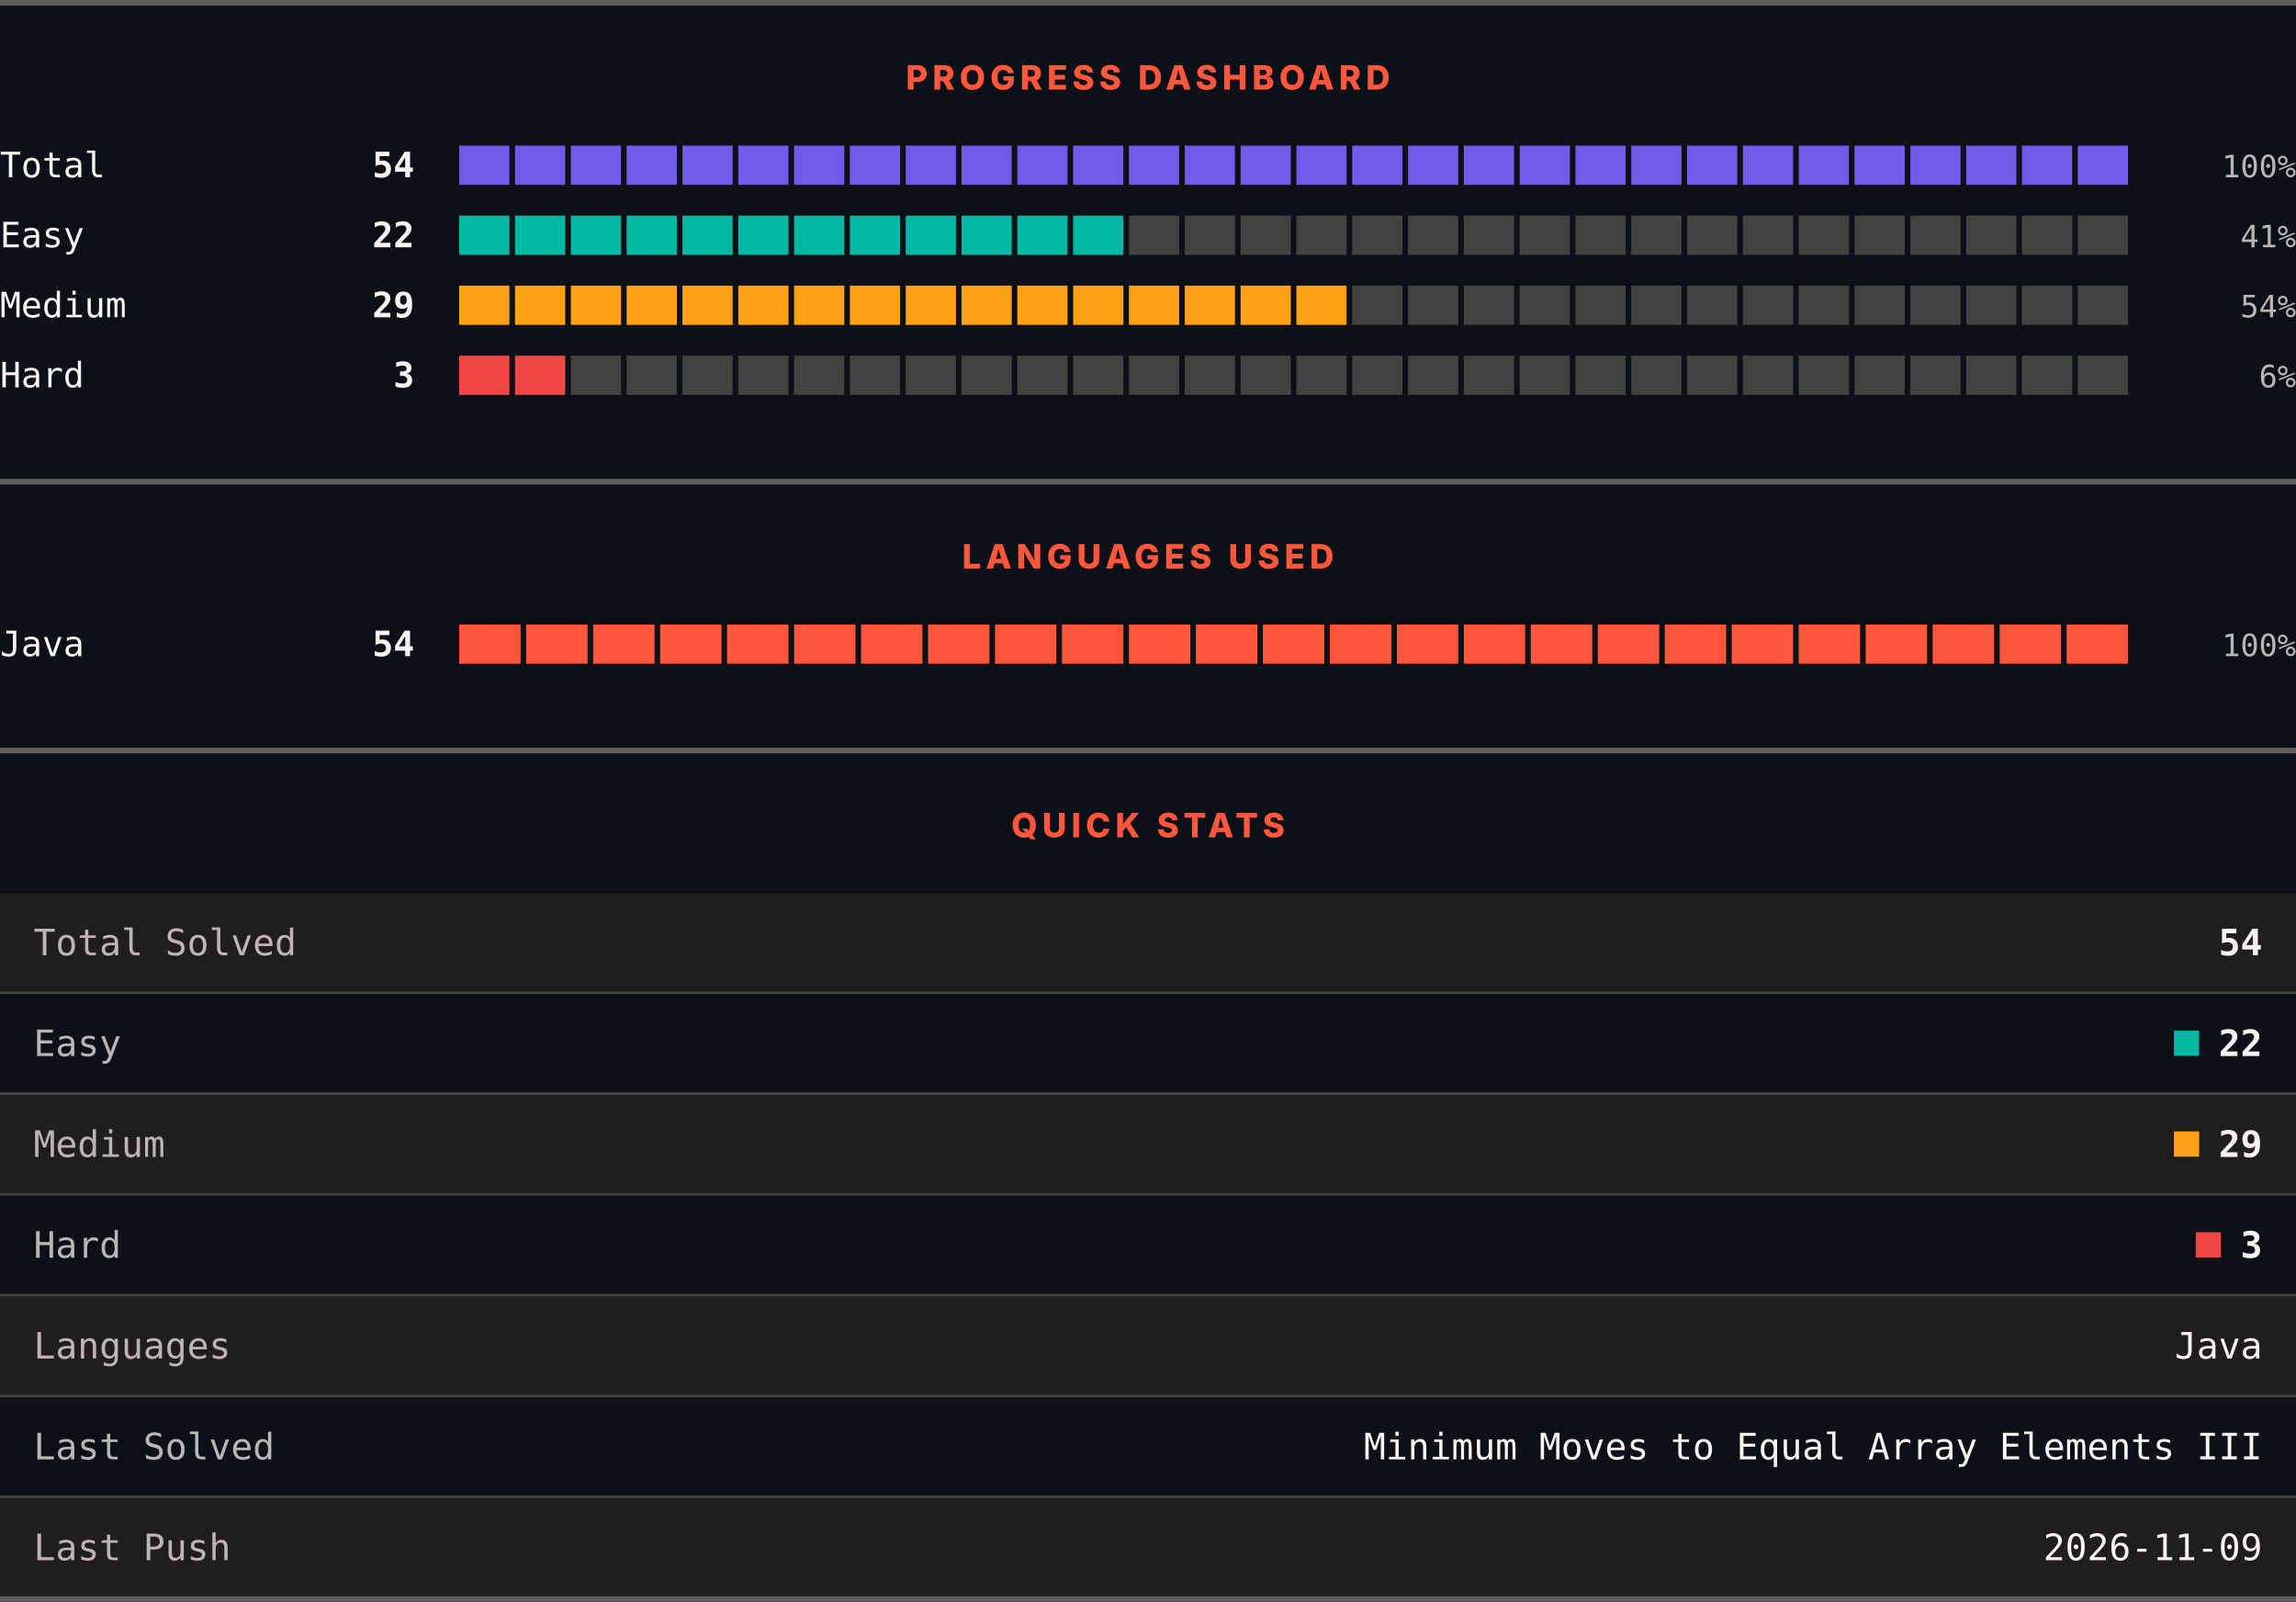
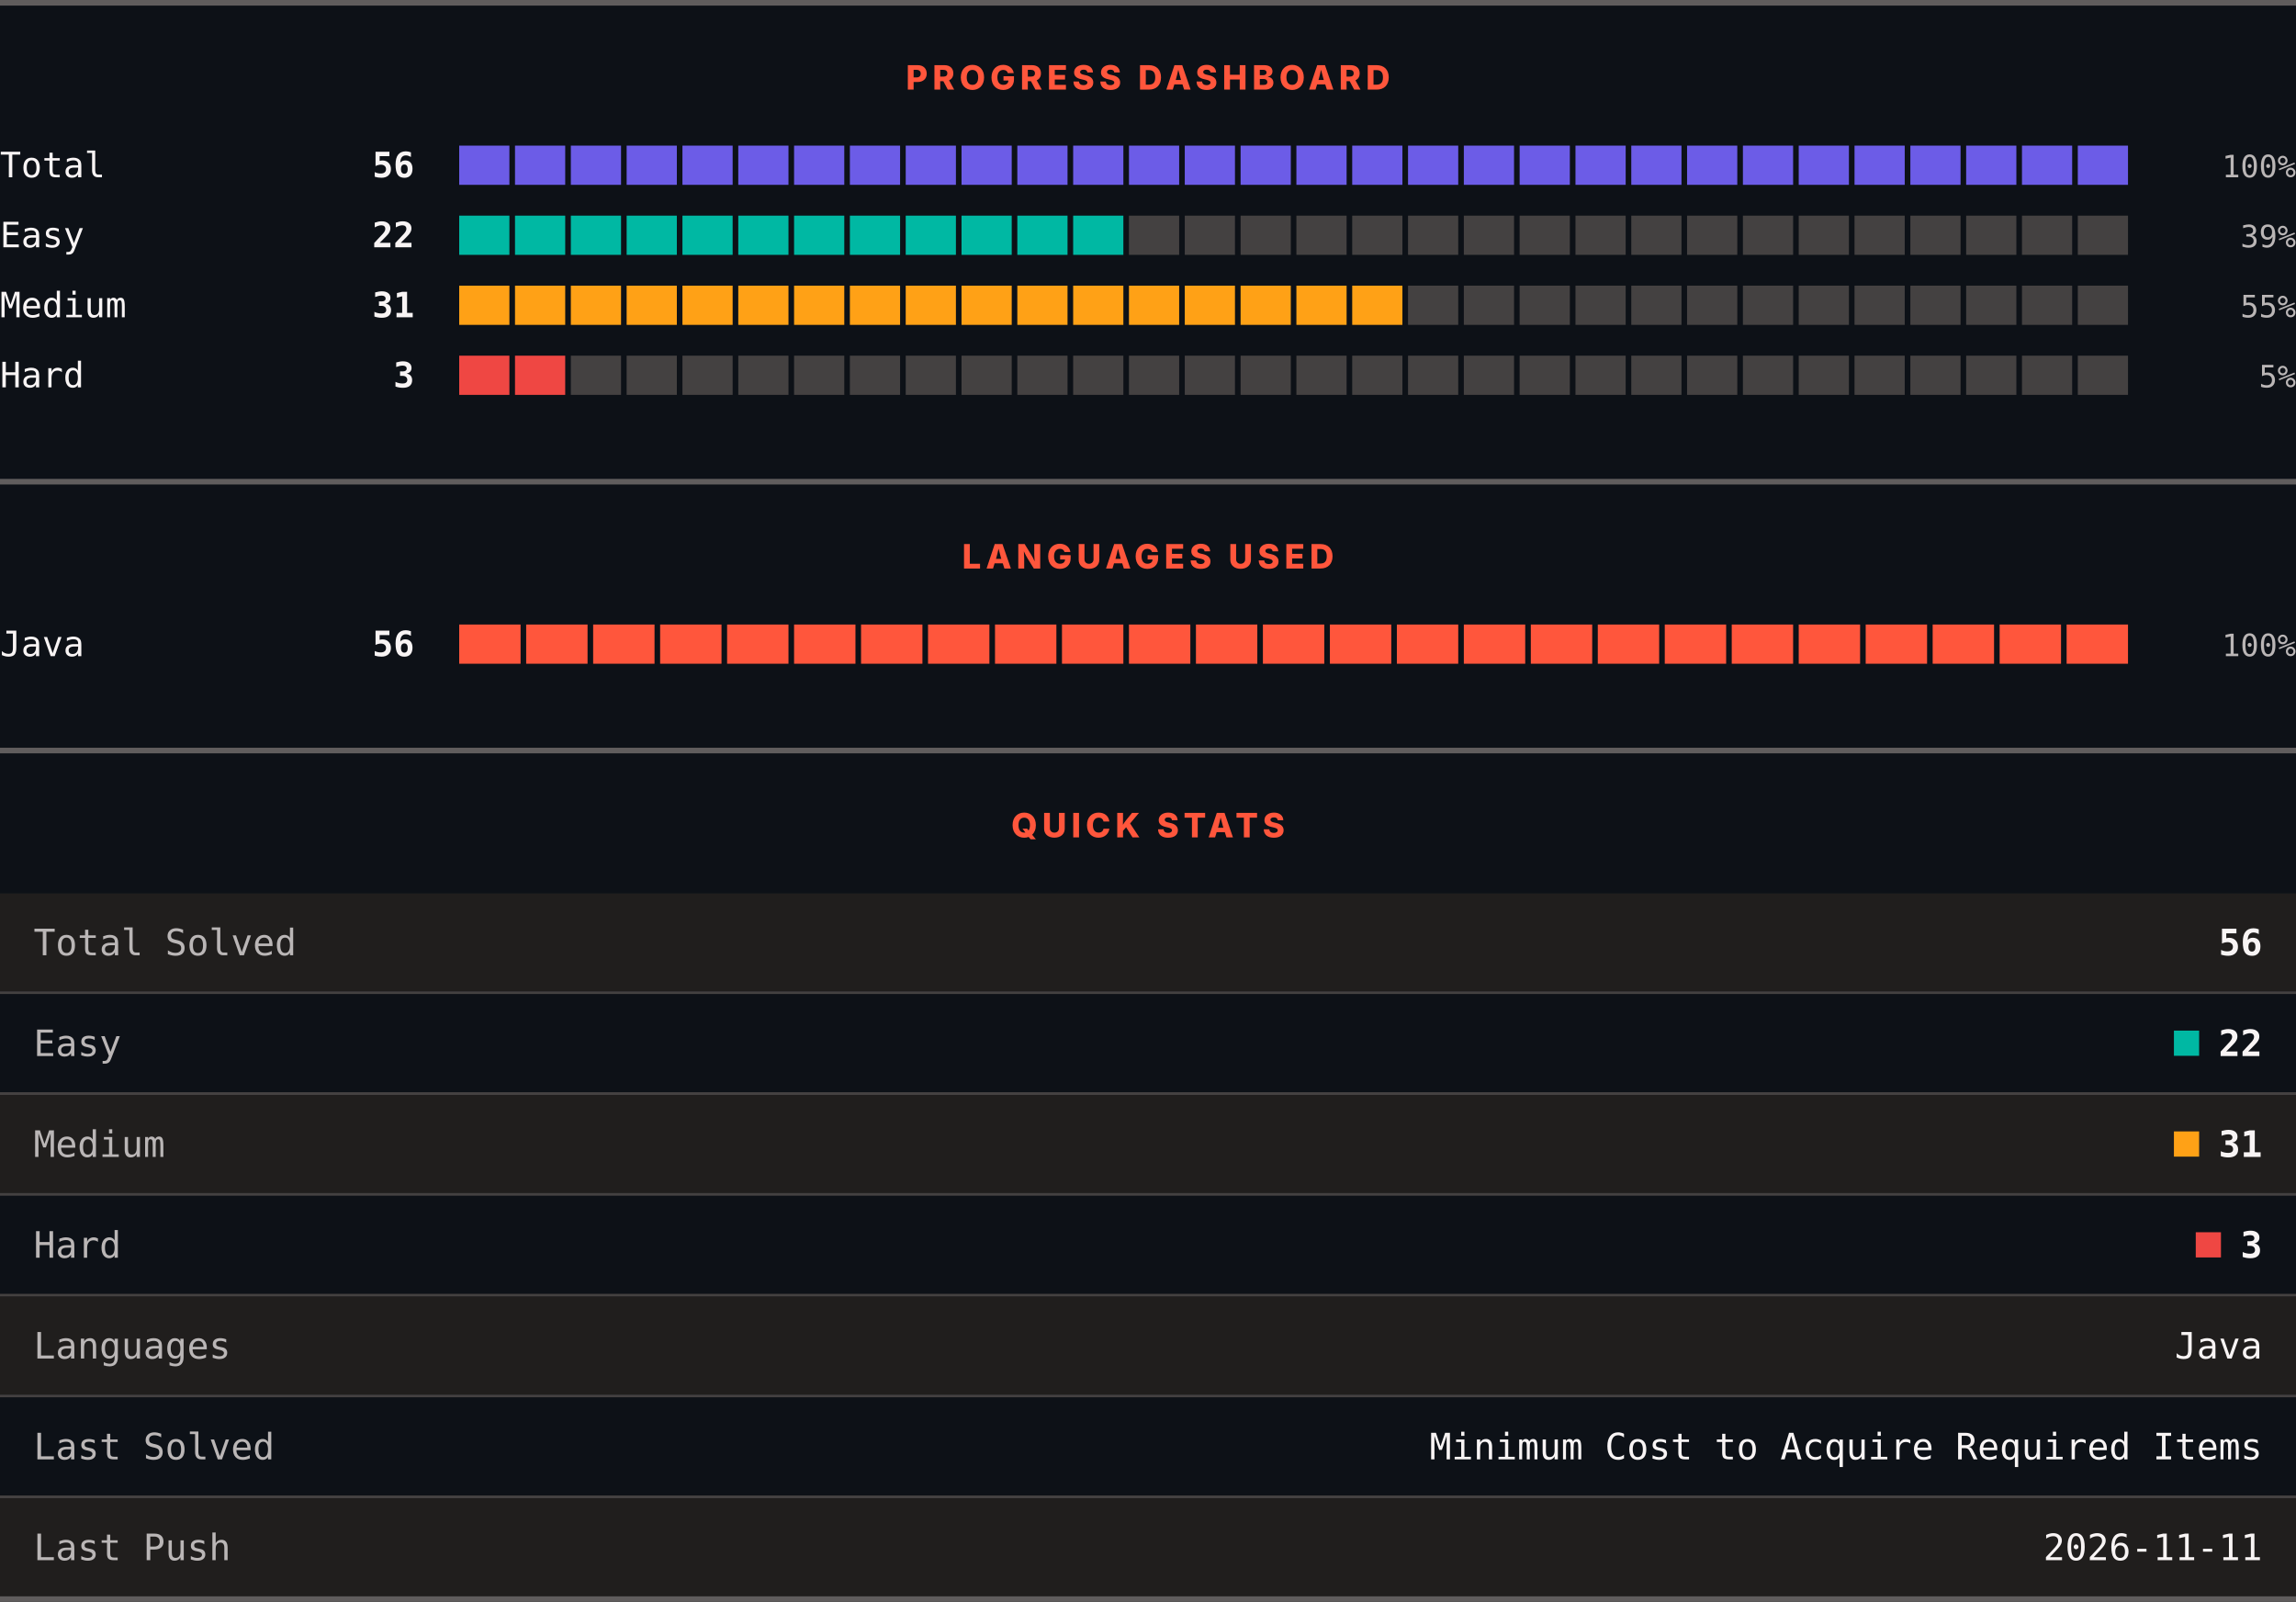
<svg xmlns="http://www.w3.org/2000/svg" width="820" height="572" viewBox="0 0 820 572" role="img" aria-label="LeetCode progress, languages and quick stats">
  <rect width="820" height="572" fill="#0d1117" />
  <rect x="0" y="0" width="820" height="2" fill="#605d5d" />
  <text x="410" y="32" text-anchor="middle" font-family="Archivo, system-ui, -apple-system, Segoe UI, sans-serif" font-size="12" font-weight="800" letter-spacing="1.68" fill="#ff563c">PROGRESS DASHBOARD</text>
  <text x="0" y="63.3" font-family="ui-monospace, SFMono-Regular, Menlo, Consolas, monospace" font-size="12.5" fill="#f8f4f4">Total</text>
-   <text x="148" y="63.3" text-anchor="end" font-family="ui-monospace, SFMono-Regular, Menlo, Consolas, monospace" font-size="12.5" font-weight="700" fill="#f8f4f4">54</text>
+   <text x="148" y="63.3" text-anchor="end" font-family="ui-monospace, SFMono-Regular, Menlo, Consolas, monospace" font-size="12.5" font-weight="700" fill="#f8f4f4">56</text>
  <rect x="164.00" y="52" width="17.93" height="14" fill="#6c5ce7" />
  <rect x="183.93" y="52" width="17.93" height="14" fill="#6c5ce7" />
  <rect x="203.87" y="52" width="17.93" height="14" fill="#6c5ce7" />
  <rect x="223.80" y="52" width="17.93" height="14" fill="#6c5ce7" />
  <rect x="243.73" y="52" width="17.93" height="14" fill="#6c5ce7" />
  <rect x="263.67" y="52" width="17.93" height="14" fill="#6c5ce7" />
  <rect x="283.60" y="52" width="17.93" height="14" fill="#6c5ce7" />
  <rect x="303.53" y="52" width="17.93" height="14" fill="#6c5ce7" />
  <rect x="323.47" y="52" width="17.93" height="14" fill="#6c5ce7" />
  <rect x="343.40" y="52" width="17.93" height="14" fill="#6c5ce7" />
  <rect x="363.33" y="52" width="17.93" height="14" fill="#6c5ce7" />
  <rect x="383.27" y="52" width="17.93" height="14" fill="#6c5ce7" />
  <rect x="403.20" y="52" width="17.93" height="14" fill="#6c5ce7" />
  <rect x="423.13" y="52" width="17.93" height="14" fill="#6c5ce7" />
  <rect x="443.07" y="52" width="17.93" height="14" fill="#6c5ce7" />
  <rect x="463.00" y="52" width="17.93" height="14" fill="#6c5ce7" />
  <rect x="482.93" y="52" width="17.93" height="14" fill="#6c5ce7" />
  <rect x="502.87" y="52" width="17.93" height="14" fill="#6c5ce7" />
  <rect x="522.80" y="52" width="17.93" height="14" fill="#6c5ce7" />
  <rect x="542.73" y="52" width="17.93" height="14" fill="#6c5ce7" />
  <rect x="562.67" y="52" width="17.93" height="14" fill="#6c5ce7" />
  <rect x="582.60" y="52" width="17.93" height="14" fill="#6c5ce7" />
  <rect x="602.53" y="52" width="17.93" height="14" fill="#6c5ce7" />
  <rect x="622.47" y="52" width="17.93" height="14" fill="#6c5ce7" />
  <rect x="642.40" y="52" width="17.93" height="14" fill="#6c5ce7" />
  <rect x="662.33" y="52" width="17.93" height="14" fill="#6c5ce7" />
  <rect x="682.27" y="52" width="17.93" height="14" fill="#6c5ce7" />
  <rect x="702.20" y="52" width="17.93" height="14" fill="#6c5ce7" />
  <rect x="722.13" y="52" width="17.93" height="14" fill="#6c5ce7" />
  <rect x="742.07" y="52" width="17.93" height="14" fill="#6c5ce7" />
  <text x="820" y="63.3" text-anchor="end" font-family="ui-monospace, SFMono-Regular, Menlo, Consolas, monospace" font-size="11" fill="#bab6b6">100%</text>
  <text x="0" y="88.3" font-family="ui-monospace, SFMono-Regular, Menlo, Consolas, monospace" font-size="12.5" fill="#f8f4f4">Easy</text>
  <text x="148" y="88.3" text-anchor="end" font-family="ui-monospace, SFMono-Regular, Menlo, Consolas, monospace" font-size="12.5" font-weight="700" fill="#f8f4f4">22</text>
  <rect x="164.00" y="77" width="17.93" height="14" fill="#00b8a3" />
  <rect x="183.93" y="77" width="17.93" height="14" fill="#00b8a3" />
  <rect x="203.87" y="77" width="17.93" height="14" fill="#00b8a3" />
  <rect x="223.80" y="77" width="17.93" height="14" fill="#00b8a3" />
  <rect x="243.73" y="77" width="17.93" height="14" fill="#00b8a3" />
  <rect x="263.67" y="77" width="17.93" height="14" fill="#00b8a3" />
  <rect x="283.60" y="77" width="17.93" height="14" fill="#00b8a3" />
  <rect x="303.53" y="77" width="17.93" height="14" fill="#00b8a3" />
  <rect x="323.47" y="77" width="17.93" height="14" fill="#00b8a3" />
  <rect x="343.40" y="77" width="17.93" height="14" fill="#00b8a3" />
  <rect x="363.33" y="77" width="17.93" height="14" fill="#00b8a3" />
  <rect x="383.27" y="77" width="17.93" height="14" fill="#00b8a3" />
  <rect x="403.20" y="77" width="17.93" height="14" fill="#444141" />
  <rect x="423.13" y="77" width="17.93" height="14" fill="#444141" />
  <rect x="443.07" y="77" width="17.93" height="14" fill="#444141" />
  <rect x="463.00" y="77" width="17.93" height="14" fill="#444141" />
  <rect x="482.93" y="77" width="17.93" height="14" fill="#444141" />
  <rect x="502.87" y="77" width="17.93" height="14" fill="#444141" />
  <rect x="522.80" y="77" width="17.93" height="14" fill="#444141" />
  <rect x="542.73" y="77" width="17.93" height="14" fill="#444141" />
  <rect x="562.67" y="77" width="17.93" height="14" fill="#444141" />
  <rect x="582.60" y="77" width="17.93" height="14" fill="#444141" />
  <rect x="602.53" y="77" width="17.93" height="14" fill="#444141" />
  <rect x="622.47" y="77" width="17.93" height="14" fill="#444141" />
  <rect x="642.40" y="77" width="17.93" height="14" fill="#444141" />
  <rect x="662.33" y="77" width="17.93" height="14" fill="#444141" />
  <rect x="682.27" y="77" width="17.93" height="14" fill="#444141" />
  <rect x="702.20" y="77" width="17.93" height="14" fill="#444141" />
  <rect x="722.13" y="77" width="17.93" height="14" fill="#444141" />
  <rect x="742.07" y="77" width="17.93" height="14" fill="#444141" />
-   <text x="820" y="88.3" text-anchor="end" font-family="ui-monospace, SFMono-Regular, Menlo, Consolas, monospace" font-size="11" fill="#bab6b6">41%</text>
+   <text x="820" y="88.3" text-anchor="end" font-family="ui-monospace, SFMono-Regular, Menlo, Consolas, monospace" font-size="11" fill="#bab6b6">39%</text>
  <text x="0" y="113.3" font-family="ui-monospace, SFMono-Regular, Menlo, Consolas, monospace" font-size="12.5" fill="#f8f4f4">Medium</text>
-   <text x="148" y="113.3" text-anchor="end" font-family="ui-monospace, SFMono-Regular, Menlo, Consolas, monospace" font-size="12.5" font-weight="700" fill="#f8f4f4">29</text>
+   <text x="148" y="113.3" text-anchor="end" font-family="ui-monospace, SFMono-Regular, Menlo, Consolas, monospace" font-size="12.5" font-weight="700" fill="#f8f4f4">31</text>
  <rect x="164.00" y="102" width="17.93" height="14" fill="#ffa116" />
  <rect x="183.93" y="102" width="17.93" height="14" fill="#ffa116" />
  <rect x="203.87" y="102" width="17.93" height="14" fill="#ffa116" />
  <rect x="223.80" y="102" width="17.93" height="14" fill="#ffa116" />
  <rect x="243.73" y="102" width="17.93" height="14" fill="#ffa116" />
  <rect x="263.67" y="102" width="17.93" height="14" fill="#ffa116" />
  <rect x="283.60" y="102" width="17.93" height="14" fill="#ffa116" />
  <rect x="303.53" y="102" width="17.93" height="14" fill="#ffa116" />
  <rect x="323.47" y="102" width="17.93" height="14" fill="#ffa116" />
  <rect x="343.40" y="102" width="17.93" height="14" fill="#ffa116" />
  <rect x="363.33" y="102" width="17.93" height="14" fill="#ffa116" />
  <rect x="383.27" y="102" width="17.93" height="14" fill="#ffa116" />
  <rect x="403.20" y="102" width="17.93" height="14" fill="#ffa116" />
  <rect x="423.13" y="102" width="17.93" height="14" fill="#ffa116" />
  <rect x="443.07" y="102" width="17.93" height="14" fill="#ffa116" />
  <rect x="463.00" y="102" width="17.93" height="14" fill="#ffa116" />
-   <rect x="482.93" y="102" width="17.93" height="14" fill="#444141" />
+   <rect x="482.93" y="102" width="17.93" height="14" fill="#ffa116" />
  <rect x="502.87" y="102" width="17.93" height="14" fill="#444141" />
  <rect x="522.80" y="102" width="17.93" height="14" fill="#444141" />
  <rect x="542.73" y="102" width="17.93" height="14" fill="#444141" />
  <rect x="562.67" y="102" width="17.93" height="14" fill="#444141" />
  <rect x="582.60" y="102" width="17.93" height="14" fill="#444141" />
  <rect x="602.53" y="102" width="17.93" height="14" fill="#444141" />
  <rect x="622.47" y="102" width="17.93" height="14" fill="#444141" />
  <rect x="642.40" y="102" width="17.93" height="14" fill="#444141" />
  <rect x="662.33" y="102" width="17.93" height="14" fill="#444141" />
  <rect x="682.27" y="102" width="17.93" height="14" fill="#444141" />
  <rect x="702.20" y="102" width="17.93" height="14" fill="#444141" />
  <rect x="722.13" y="102" width="17.93" height="14" fill="#444141" />
  <rect x="742.07" y="102" width="17.93" height="14" fill="#444141" />
-   <text x="820" y="113.3" text-anchor="end" font-family="ui-monospace, SFMono-Regular, Menlo, Consolas, monospace" font-size="11" fill="#bab6b6">54%</text>
+   <text x="820" y="113.3" text-anchor="end" font-family="ui-monospace, SFMono-Regular, Menlo, Consolas, monospace" font-size="11" fill="#bab6b6">55%</text>
  <text x="0" y="138.3" font-family="ui-monospace, SFMono-Regular, Menlo, Consolas, monospace" font-size="12.5" fill="#f8f4f4">Hard</text>
  <text x="148" y="138.3" text-anchor="end" font-family="ui-monospace, SFMono-Regular, Menlo, Consolas, monospace" font-size="12.5" font-weight="700" fill="#f8f4f4">3</text>
  <rect x="164.00" y="127" width="17.93" height="14" fill="#ef4743" />
  <rect x="183.93" y="127" width="17.93" height="14" fill="#ef4743" />
  <rect x="203.87" y="127" width="17.93" height="14" fill="#444141" />
  <rect x="223.80" y="127" width="17.93" height="14" fill="#444141" />
  <rect x="243.73" y="127" width="17.93" height="14" fill="#444141" />
  <rect x="263.67" y="127" width="17.93" height="14" fill="#444141" />
  <rect x="283.60" y="127" width="17.93" height="14" fill="#444141" />
  <rect x="303.53" y="127" width="17.93" height="14" fill="#444141" />
  <rect x="323.47" y="127" width="17.93" height="14" fill="#444141" />
  <rect x="343.40" y="127" width="17.93" height="14" fill="#444141" />
  <rect x="363.33" y="127" width="17.93" height="14" fill="#444141" />
  <rect x="383.27" y="127" width="17.93" height="14" fill="#444141" />
  <rect x="403.20" y="127" width="17.93" height="14" fill="#444141" />
  <rect x="423.13" y="127" width="17.93" height="14" fill="#444141" />
  <rect x="443.07" y="127" width="17.93" height="14" fill="#444141" />
  <rect x="463.00" y="127" width="17.93" height="14" fill="#444141" />
  <rect x="482.93" y="127" width="17.93" height="14" fill="#444141" />
  <rect x="502.87" y="127" width="17.93" height="14" fill="#444141" />
  <rect x="522.80" y="127" width="17.93" height="14" fill="#444141" />
  <rect x="542.73" y="127" width="17.93" height="14" fill="#444141" />
  <rect x="562.67" y="127" width="17.93" height="14" fill="#444141" />
  <rect x="582.60" y="127" width="17.93" height="14" fill="#444141" />
  <rect x="602.53" y="127" width="17.93" height="14" fill="#444141" />
  <rect x="622.47" y="127" width="17.93" height="14" fill="#444141" />
  <rect x="642.40" y="127" width="17.93" height="14" fill="#444141" />
  <rect x="662.33" y="127" width="17.93" height="14" fill="#444141" />
  <rect x="682.27" y="127" width="17.93" height="14" fill="#444141" />
  <rect x="702.20" y="127" width="17.93" height="14" fill="#444141" />
  <rect x="722.13" y="127" width="17.93" height="14" fill="#444141" />
  <rect x="742.07" y="127" width="17.93" height="14" fill="#444141" />
-   <text x="820" y="138.3" text-anchor="end" font-family="ui-monospace, SFMono-Regular, Menlo, Consolas, monospace" font-size="11" fill="#bab6b6">6%</text>
+   <text x="820" y="138.3" text-anchor="end" font-family="ui-monospace, SFMono-Regular, Menlo, Consolas, monospace" font-size="11" fill="#bab6b6">5%</text>
  <rect x="0" y="171" width="820" height="2" fill="#605d5d" />
  <text x="410" y="203" text-anchor="middle" font-family="Archivo, system-ui, -apple-system, Segoe UI, sans-serif" font-size="12" font-weight="800" letter-spacing="1.68" fill="#ff563c">LANGUAGES USED</text>
  <text x="0" y="234.3" font-family="ui-monospace, SFMono-Regular, Menlo, Consolas, monospace" font-size="12.5" fill="#f8f4f4">Java</text>
-   <text x="148" y="234.3" text-anchor="end" font-family="ui-monospace, SFMono-Regular, Menlo, Consolas, monospace" font-size="12.5" font-weight="700" fill="#f8f4f4">54</text>
+   <text x="148" y="234.3" text-anchor="end" font-family="ui-monospace, SFMono-Regular, Menlo, Consolas, monospace" font-size="12.5" font-weight="700" fill="#f8f4f4">56</text>
  <rect x="164.00" y="223" width="21.92" height="14" fill="#ff563c" />
  <rect x="187.92" y="223" width="21.92" height="14" fill="#ff563c" />
  <rect x="211.84" y="223" width="21.92" height="14" fill="#ff563c" />
  <rect x="235.76" y="223" width="21.92" height="14" fill="#ff563c" />
  <rect x="259.68" y="223" width="21.92" height="14" fill="#ff563c" />
  <rect x="283.60" y="223" width="21.92" height="14" fill="#ff563c" />
  <rect x="307.52" y="223" width="21.92" height="14" fill="#ff563c" />
  <rect x="331.44" y="223" width="21.92" height="14" fill="#ff563c" />
  <rect x="355.36" y="223" width="21.92" height="14" fill="#ff563c" />
  <rect x="379.28" y="223" width="21.92" height="14" fill="#ff563c" />
  <rect x="403.20" y="223" width="21.92" height="14" fill="#ff563c" />
  <rect x="427.12" y="223" width="21.92" height="14" fill="#ff563c" />
  <rect x="451.04" y="223" width="21.92" height="14" fill="#ff563c" />
  <rect x="474.96" y="223" width="21.92" height="14" fill="#ff563c" />
  <rect x="498.88" y="223" width="21.92" height="14" fill="#ff563c" />
  <rect x="522.80" y="223" width="21.92" height="14" fill="#ff563c" />
  <rect x="546.72" y="223" width="21.92" height="14" fill="#ff563c" />
  <rect x="570.64" y="223" width="21.92" height="14" fill="#ff563c" />
  <rect x="594.56" y="223" width="21.92" height="14" fill="#ff563c" />
  <rect x="618.48" y="223" width="21.92" height="14" fill="#ff563c" />
  <rect x="642.40" y="223" width="21.92" height="14" fill="#ff563c" />
  <rect x="666.32" y="223" width="21.92" height="14" fill="#ff563c" />
  <rect x="690.24" y="223" width="21.92" height="14" fill="#ff563c" />
  <rect x="714.16" y="223" width="21.92" height="14" fill="#ff563c" />
  <rect x="738.08" y="223" width="21.92" height="14" fill="#ff563c" />
  <text x="820" y="234.3" text-anchor="end" font-family="ui-monospace, SFMono-Regular, Menlo, Consolas, monospace" font-size="11" fill="#bab6b6">100%</text>
  <rect x="0" y="267" width="820" height="2" fill="#605d5d" />
  <text x="410" y="299" text-anchor="middle" font-family="Archivo, system-ui, -apple-system, Segoe UI, sans-serif" font-size="12" font-weight="800" letter-spacing="1.68" fill="#ff563c">QUICK STATS</text>
  <rect x="0" y="319" width="820" height="35" fill="#201e1d" />
  <text x="12" y="341.1" font-family="ui-monospace, SFMono-Regular, Menlo, Consolas, monospace" font-size="13" fill="#bab6b6">Total Solved</text>
-   <text x="808" y="341.1" text-anchor="end" font-family="ui-monospace, SFMono-Regular, Menlo, Consolas, monospace" font-size="13" font-weight="700" fill="#f8f4f4">54</text>
+   <text x="808" y="341.1" text-anchor="end" font-family="ui-monospace, SFMono-Regular, Menlo, Consolas, monospace" font-size="13" font-weight="700" fill="#f8f4f4">56</text>
  <rect x="0" y="354" width="820" height="1" fill="#444141" />
  <rect x="0" y="355" width="820" height="35" fill="#0d1117" />
  <text x="12" y="377.1" font-family="ui-monospace, SFMono-Regular, Menlo, Consolas, monospace" font-size="13" fill="#bab6b6">Easy</text>
  <rect x="776.4" y="368" width="9" height="9" fill="#00b8a3" />
  <text x="808" y="377.1" text-anchor="end" font-family="ui-monospace, SFMono-Regular, Menlo, Consolas, monospace" font-size="13" font-weight="700" fill="#f8f4f4">22</text>
  <rect x="0" y="390" width="820" height="1" fill="#444141" />
  <rect x="0" y="391" width="820" height="35" fill="#201e1d" />
  <text x="12" y="413.1" font-family="ui-monospace, SFMono-Regular, Menlo, Consolas, monospace" font-size="13" fill="#bab6b6">Medium</text>
  <rect x="776.4" y="404" width="9" height="9" fill="#ffa116" />
-   <text x="808" y="413.1" text-anchor="end" font-family="ui-monospace, SFMono-Regular, Menlo, Consolas, monospace" font-size="13" font-weight="700" fill="#f8f4f4">29</text>
+   <text x="808" y="413.1" text-anchor="end" font-family="ui-monospace, SFMono-Regular, Menlo, Consolas, monospace" font-size="13" font-weight="700" fill="#f8f4f4">31</text>
  <rect x="0" y="426" width="820" height="1" fill="#444141" />
  <rect x="0" y="427" width="820" height="35" fill="#0d1117" />
  <text x="12" y="449.1" font-family="ui-monospace, SFMono-Regular, Menlo, Consolas, monospace" font-size="13" fill="#bab6b6">Hard</text>
  <rect x="784.2" y="440" width="9" height="9" fill="#ef4743" />
  <text x="808" y="449.1" text-anchor="end" font-family="ui-monospace, SFMono-Regular, Menlo, Consolas, monospace" font-size="13" font-weight="700" fill="#f8f4f4">3</text>
  <rect x="0" y="462" width="820" height="1" fill="#444141" />
  <rect x="0" y="463" width="820" height="35" fill="#201e1d" />
  <text x="12" y="485.1" font-family="ui-monospace, SFMono-Regular, Menlo, Consolas, monospace" font-size="13" fill="#bab6b6">Languages</text>
  <text x="808" y="485.1" text-anchor="end" font-family="ui-monospace, SFMono-Regular, Menlo, Consolas, monospace" font-size="13" fill="#f8f4f4">Java</text>
  <rect x="0" y="498" width="820" height="1" fill="#444141" />
  <rect x="0" y="499" width="820" height="35" fill="#0d1117" />
  <text x="12" y="521.1" font-family="ui-monospace, SFMono-Regular, Menlo, Consolas, monospace" font-size="13" fill="#bab6b6">Last Solved</text>
-   <text x="808" y="521.1" text-anchor="end" font-family="ui-monospace, SFMono-Regular, Menlo, Consolas, monospace" font-size="13" fill="#f8f4f4">Minimum Moves to Equal Array Elements III</text>
+   <text x="808" y="521.1" text-anchor="end" font-family="ui-monospace, SFMono-Regular, Menlo, Consolas, monospace" font-size="13" fill="#f8f4f4">Minimum Cost to Acquire Required Items</text>
  <rect x="0" y="534" width="820" height="1" fill="#444141" />
  <rect x="0" y="535" width="820" height="35" fill="#201e1d" />
  <text x="12" y="557.1" font-family="ui-monospace, SFMono-Regular, Menlo, Consolas, monospace" font-size="13" fill="#bab6b6">Last Push</text>
-   <text x="808" y="557.1" text-anchor="end" font-family="ui-monospace, SFMono-Regular, Menlo, Consolas, monospace" font-size="13" fill="#f8f4f4">2026-11-09</text>
+   <text x="808" y="557.1" text-anchor="end" font-family="ui-monospace, SFMono-Regular, Menlo, Consolas, monospace" font-size="13" fill="#f8f4f4">2026-11-11</text>
  <rect x="0" y="570" width="820" height="2" fill="#605d5d" />
</svg>
